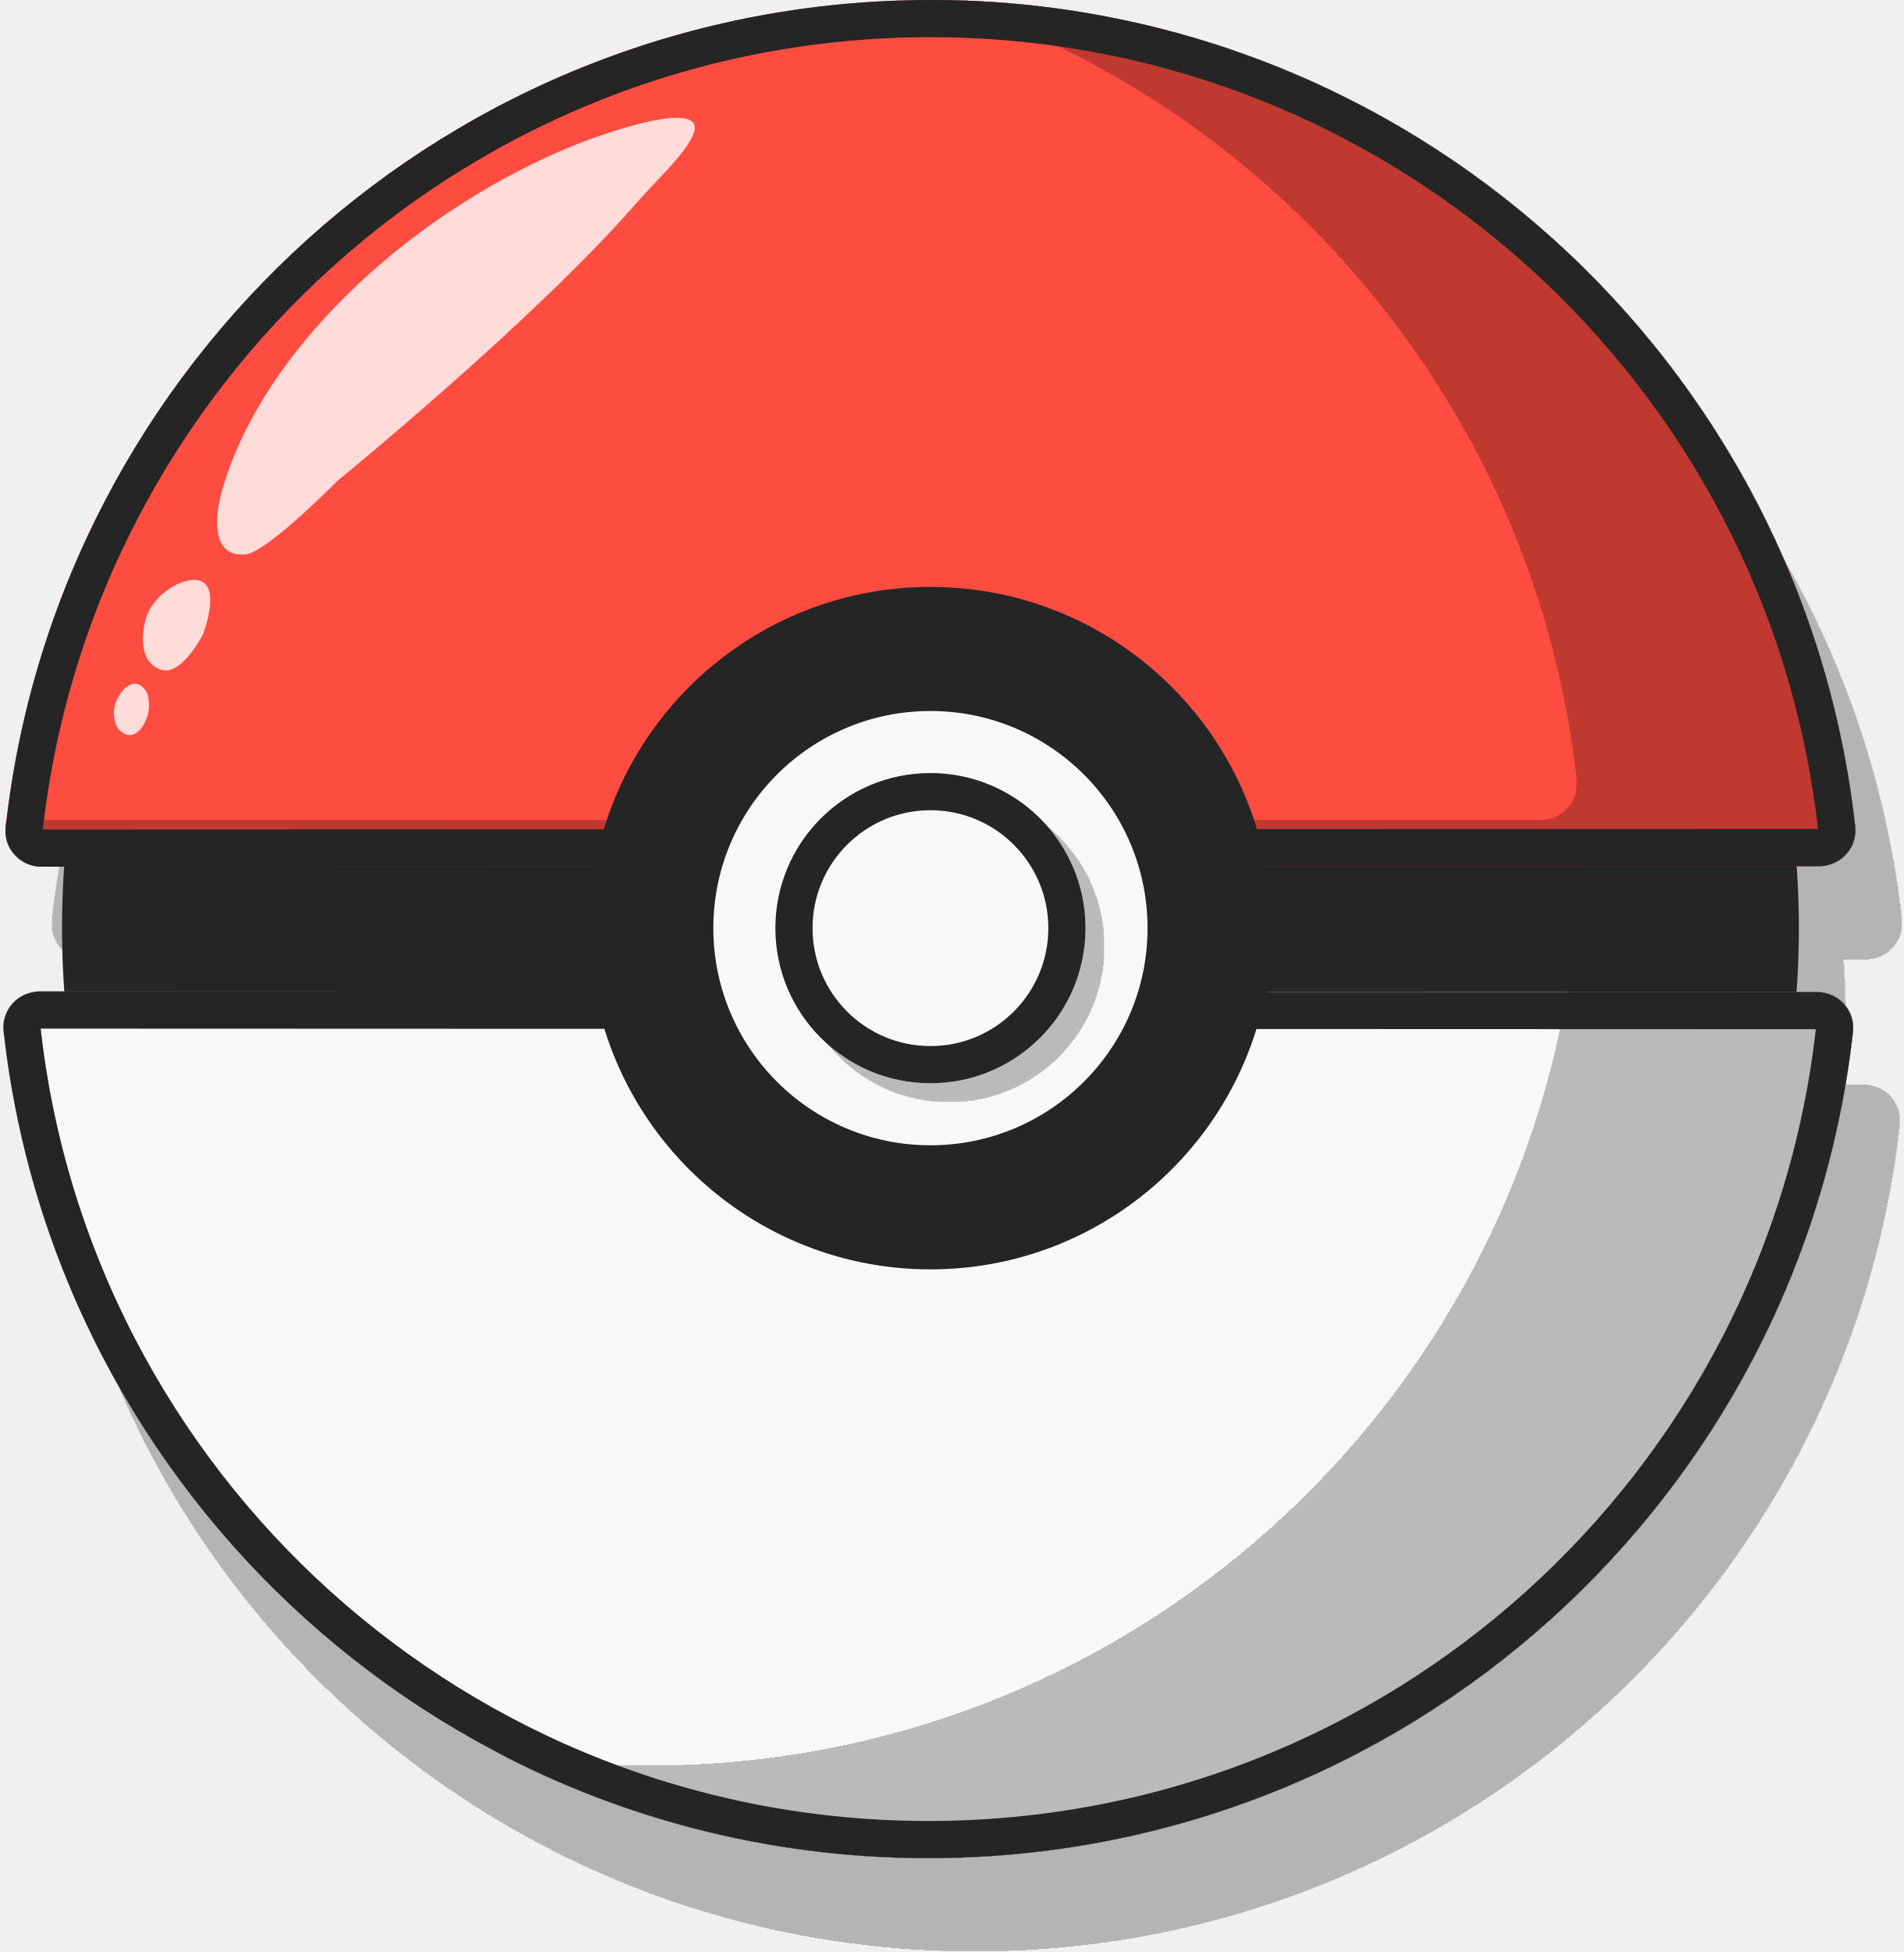
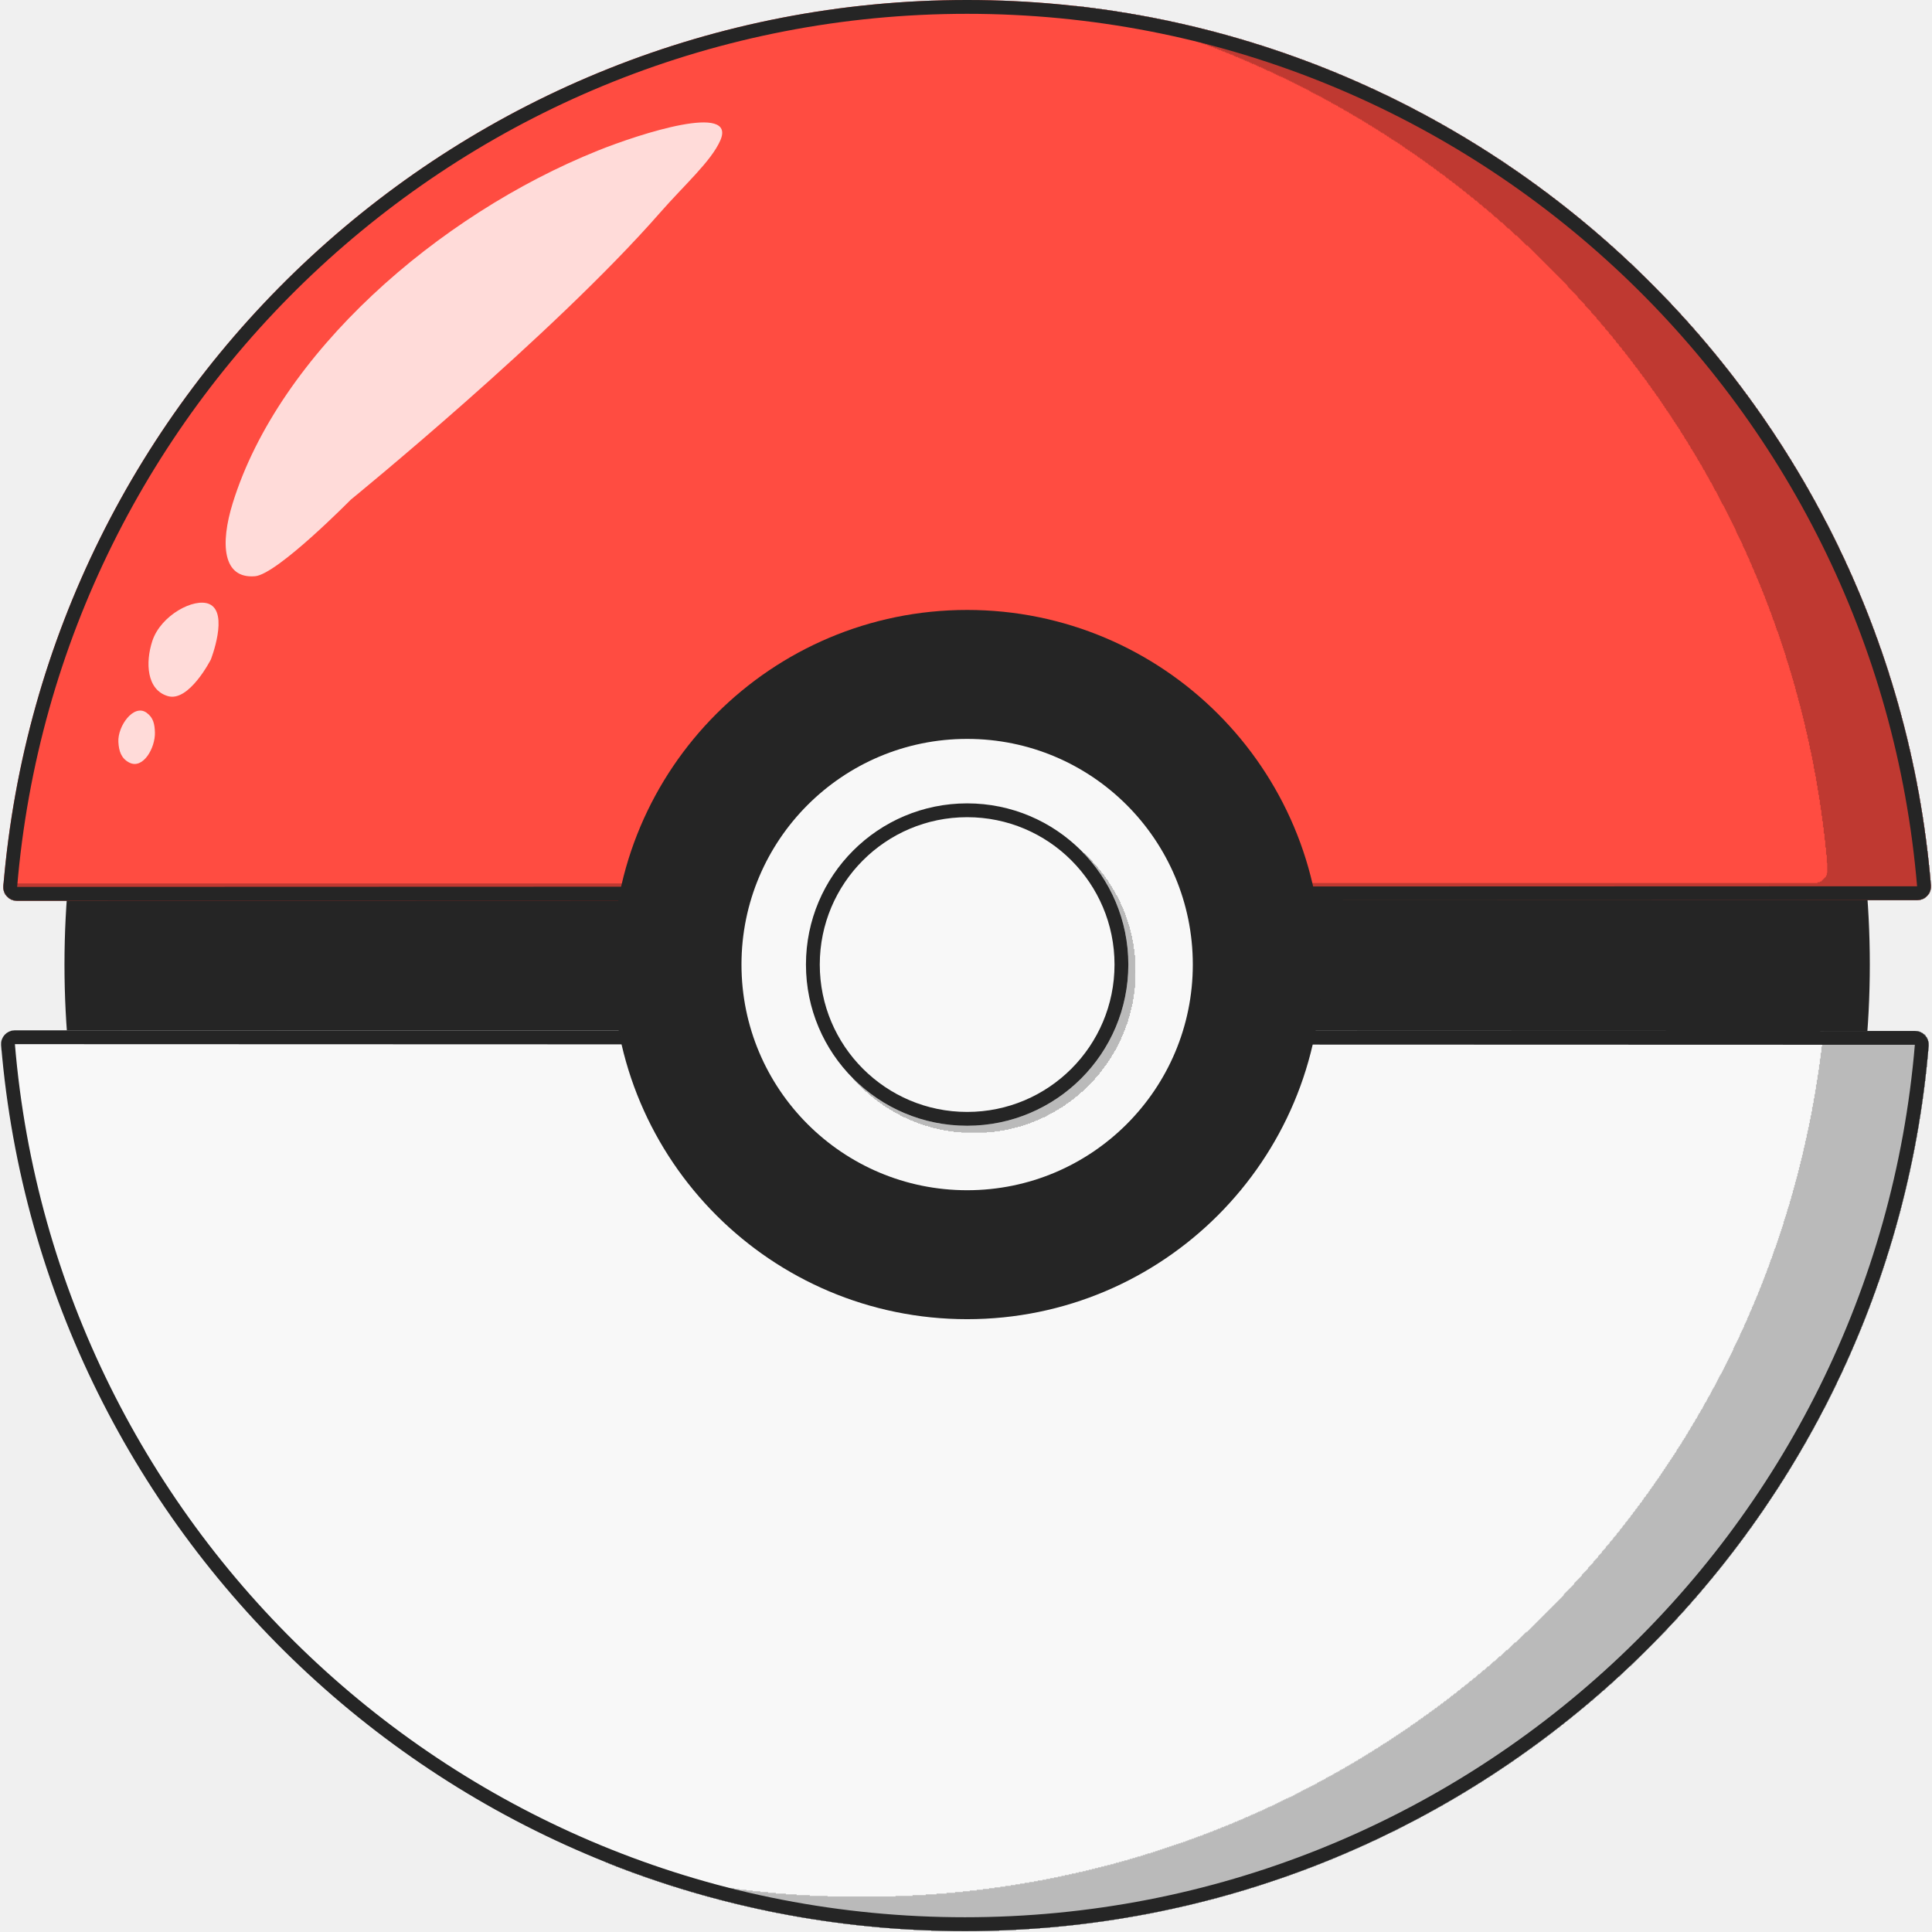
- <svg xmlns="http://www.w3.org/2000/svg" width="1024" height="1050" viewBox="0 0 1024 1050" fill="none">
-   <g filter="url(#filter0_d_318_2)">
-     <circle cx="500.592" cy="499.257" r="467.219" fill="#252525" />
-     <g filter="url(#filter1_i_318_2)">
-       <path d="M996.921 554.967C969.06 805.057 756.955 999.516 499.431 999.516C241.8 999.516 29.624 804.876 1.904 554.636C0.629 543.125 9.829 533.301 21.41 533.305L977.429 533.624C989.01 533.628 998.203 543.457 996.921 554.967Z" fill="#F8F8F8" />
-     </g>
-     <path d="M499.431 989.516C751.803 989.516 959.68 798.943 986.982 553.86C987.573 548.552 983.331 543.626 977.426 543.624L21.407 543.305C15.502 543.303 11.256 548.226 11.844 553.535C39.008 798.766 246.954 989.516 499.431 989.516Z" stroke="#252525" stroke-width="20" />
-     <g filter="url(#filter2_i_318_2)">
-       <path d="M998.082 444.549C970.222 194.459 758.116 0 500.592 0C242.962 0 30.785 194.64 3.066 444.88C1.791 456.391 10.991 466.215 22.572 466.211L978.591 465.892C990.172 465.888 999.365 456.059 998.082 444.549Z" fill="#FF4C41" />
-     </g>
-     <path d="M500.592 10C752.965 10 960.841 200.572 988.144 445.656C988.735 450.964 984.492 455.89 978.587 455.892L22.569 456.211C16.664 456.213 12.417 451.29 13.005 445.981C40.17 200.75 248.115 10 500.592 10Z" stroke="#252525" stroke-width="20" />
-     <circle cx="500.592" cy="499.257" r="183.55" fill="#252525" />
-     <circle cx="500.592" cy="499.257" r="116.805" fill="#F8F8F8" />
-     <g filter="url(#filter3_d_318_2)">
-       <circle cx="500.593" cy="499.257" r="83.432" fill="#F8F8F8" />
-       <circle cx="500.593" cy="499.257" r="73.432" stroke="#252525" stroke-width="20" />
-     </g>
-     <path d="M181.545 258.645C181.545 258.645 286.22 173.407 341.641 110.084C354.202 95.733 368.132 83.444 372.837 72.677C381.395 53.093 331.376 69.142 309.415 77.969C226.405 111.334 144.449 183.096 120.467 260.395C113.924 281.482 115.203 299.655 132.004 298.253C143.502 297.293 181.545 258.645 181.545 258.645Z" fill="white" fill-opacity="0.8" />
-     <path d="M78.828 331.817C75.239 342.816 75.814 357.093 86.925 360.314C97.873 363.487 109.126 341.366 109.126 341.366C109.126 341.366 118.604 317.243 108.369 312.676C100.599 309.209 83.205 318.407 78.828 331.817Z" fill="white" fill-opacity="0.8" />
-     <path d="M61.275 384.024C61.52 388.741 62.724 392.562 66.927 394.716C74.066 398.375 80.463 387.042 80.181 379.025C80.031 374.732 79.355 371.414 75.867 368.907C69.204 364.118 60.848 375.83 61.275 384.024Z" fill="white" fill-opacity="0.8" />
+ <svg xmlns="http://www.w3.org/2000/svg" width="2796" height="2795" viewBox="0 0 2796 2795" fill="none">
+   <circle cx="1399.66" cy="1395.92" r="1306.35" fill="#252525" />
+   <g filter="url(#filter0_i_322_2)">
+     <path d="M2791.12 1513.45C2730.98 2231.02 2129.52 2794.65 1396.41 2794.65C663.001 2794.65 61.34 2230.5 1.617 1512.52C0.657 1500.98 9.829 1491.1 21.41 1491.11L2771.34 1492.03C2782.92 1492.03 2792.09 1501.91 2791.12 1513.45Z" fill="#F8F8F8" />
  </g>
+   <path d="M1396.41 2784.65C2124.27 2784.65 2721.45 2225.05 2781.16 1512.62C2781.63 1506.96 2777.12 1502.03 2771.34 1502.03L21.407 1501.11C15.622 1501.11 11.113 1506.04 11.583 1511.69C70.878 2224.54 668.247 2784.65 1396.41 2784.65Z" stroke="#252525" stroke-width="20" />
+   <g filter="url(#filter1_i_322_2)">
+     <path d="M2794.37 1281.19C2734.23 563.628 2132.77 0 1399.66 0C666.249 0 64.588 564.143 4.866 1282.13C3.905 1293.67 13.077 1303.54 24.658 1303.54L2774.59 1302.62C2786.17 1302.62 2795.34 1292.74 2794.37 1281.19Z" fill="#FF4C41" />
+   </g>
+   <path d="M1399.66 10C2127.52 10 2724.7 569.6 2784.4 1282.03C2784.88 1287.69 2780.37 1292.62 2774.59 1292.62L24.655 1293.54C18.87 1293.54 14.361 1288.61 14.831 1282.96C74.126 570.111 671.495 10 1399.66 10Z" stroke="#252525" stroke-width="20" />
+   <circle cx="1399.66" cy="1395.92" r="513.207" fill="#252525" />
+   <circle cx="1399.66" cy="1395.92" r="326.586" fill="#F8F8F8" />
+   <g filter="url(#filter2_d_322_2)">
+     <circle cx="1399.66" cy="1395.92" r="233.276" fill="#F8F8F8" />
+     <circle cx="1399.66" cy="1395.92" r="223.276" stroke="#252525" stroke-width="20" />
+   </g>
+   <path d="M507.601 723.172C507.601 723.172 800.271 484.846 955.229 307.796C990.348 267.671 1029.3 233.309 1042.45 203.205C1066.38 148.448 926.528 193.321 865.123 218.001C633.028 311.289 403.879 511.936 336.824 728.065C318.533 787.022 322.107 837.834 369.084 833.914C401.233 831.232 507.601 723.172 507.601 723.172Z" fill="white" fill-opacity="0.8" />
+   <path d="M220.404 927.761C210.368 958.513 211.975 998.433 243.044 1007.44C273.654 1016.31 305.118 954.46 305.118 954.46C305.118 954.46 331.617 887.011 302.999 874.241C281.274 864.547 232.641 890.265 220.404 927.761Z" fill="white" fill-opacity="0.8" />
+   <path d="M171.323 1073.73C172.01 1086.92 175.375 1097.6 187.128 1103.63C207.087 1113.86 224.974 1082.17 224.187 1059.75C223.766 1047.75 221.877 1038.47 212.124 1031.46C193.494 1018.08 170.131 1050.82 171.323 1073.73Z" fill="white" fill-opacity="0.8" />
  <defs>
-     <filter id="filter0_d_318_2" x="1.786" y="0" width="1021.42" height="1049.52" filterUnits="userSpaceOnUse" color-interpolation-filters="sRGB">
-       <feFlood flood-opacity="0" result="BackgroundImageFix" />
-       <feColorMatrix in="SourceAlpha" type="matrix" values="0 0 0 0 0 0 0 0 0 0 0 0 0 0 0 0 0 0 127 0" result="hardAlpha" />
-       <feOffset dx="25" dy="50" />
-       <feColorMatrix type="matrix" values="0 0 0 0 0 0 0 0 0 0 0 0 0 0 0 0 0 0 0.25 0" />
-       <feBlend mode="normal" in2="BackgroundImageFix" result="effect1_dropShadow_318_2" />
-       <feBlend mode="normal" in="SourceGraphic" in2="effect1_dropShadow_318_2" result="shape" />
-     </filter>
-     <filter id="filter1_i_318_2" x="1.786" y="533.305" width="995.254" height="466.211" filterUnits="userSpaceOnUse" color-interpolation-filters="sRGB">
+     <filter id="filter0_i_322_2" x="1.549" y="1491.11" width="2789.64" height="1303.54" filterUnits="userSpaceOnUse" color-interpolation-filters="sRGB">
      <feFlood flood-opacity="0" result="BackgroundImageFix" />
      <feBlend mode="normal" in="SourceGraphic" in2="BackgroundImageFix" result="shape" />
      <feColorMatrix in="SourceAlpha" type="matrix" values="0 0 0 0 0 0 0 0 0 0 0 0 0 0 0 0 0 0 127 0" result="hardAlpha" />
      <feOffset dx="-150" dy="-50" />
      <feComposite in2="hardAlpha" operator="arithmetic" k2="-1" k3="1" />
      <feColorMatrix type="matrix" values="0 0 0 0 0 0 0 0 0 0 0 0 0 0 0 0 0 0 0.25 0" />
-       <feBlend mode="normal" in2="shape" result="effect1_innerShadow_318_2" />
+       <feBlend mode="normal" in2="shape" result="effect1_innerShadow_322_2" />
    </filter>
-     <filter id="filter2_i_318_2" x="2.948" y="0" width="995.254" height="466.211" filterUnits="userSpaceOnUse" color-interpolation-filters="sRGB">
+     <filter id="filter1_i_322_2" x="4.797" y="0" width="2789.64" height="1303.54" filterUnits="userSpaceOnUse" color-interpolation-filters="sRGB">
      <feFlood flood-opacity="0" result="BackgroundImageFix" />
      <feBlend mode="normal" in="SourceGraphic" in2="BackgroundImageFix" result="shape" />
      <feColorMatrix in="SourceAlpha" type="matrix" values="0 0 0 0 0 0 0 0 0 0 0 0 0 0 0 0 0 0 127 0" result="hardAlpha" />
      <feOffset dx="-150" dy="-25" />
      <feComposite in2="hardAlpha" operator="arithmetic" k2="-1" k3="1" />
      <feColorMatrix type="matrix" values="0 0 0 0 0 0 0 0 0 0 0 0 0 0 0 0 0 0 0.25 0" />
-       <feBlend mode="normal" in2="shape" result="effect1_innerShadow_318_2" />
+       <feBlend mode="normal" in2="shape" result="effect1_innerShadow_322_2" />
    </filter>
-     <filter id="filter3_d_318_2" x="417.161" y="415.825" width="176.864" height="176.864" filterUnits="userSpaceOnUse" color-interpolation-filters="sRGB">
+     <filter id="filter2_d_322_2" x="1166.38" y="1162.65" width="476.552" height="476.552" filterUnits="userSpaceOnUse" color-interpolation-filters="sRGB">
      <feFlood flood-opacity="0" result="BackgroundImageFix" />
      <feColorMatrix in="SourceAlpha" type="matrix" values="0 0 0 0 0 0 0 0 0 0 0 0 0 0 0 0 0 0 127 0" result="hardAlpha" />
      <feOffset dx="10" dy="10" />
      <feColorMatrix type="matrix" values="0 0 0 0 0 0 0 0 0 0 0 0 0 0 0 0 0 0 0.25 0" />
-       <feBlend mode="normal" in2="BackgroundImageFix" result="effect1_dropShadow_318_2" />
-       <feBlend mode="normal" in="SourceGraphic" in2="effect1_dropShadow_318_2" result="shape" />
+       <feBlend mode="normal" in2="BackgroundImageFix" result="effect1_dropShadow_322_2" />
+       <feBlend mode="normal" in="SourceGraphic" in2="effect1_dropShadow_322_2" result="shape" />
    </filter>
  </defs>
</svg>
